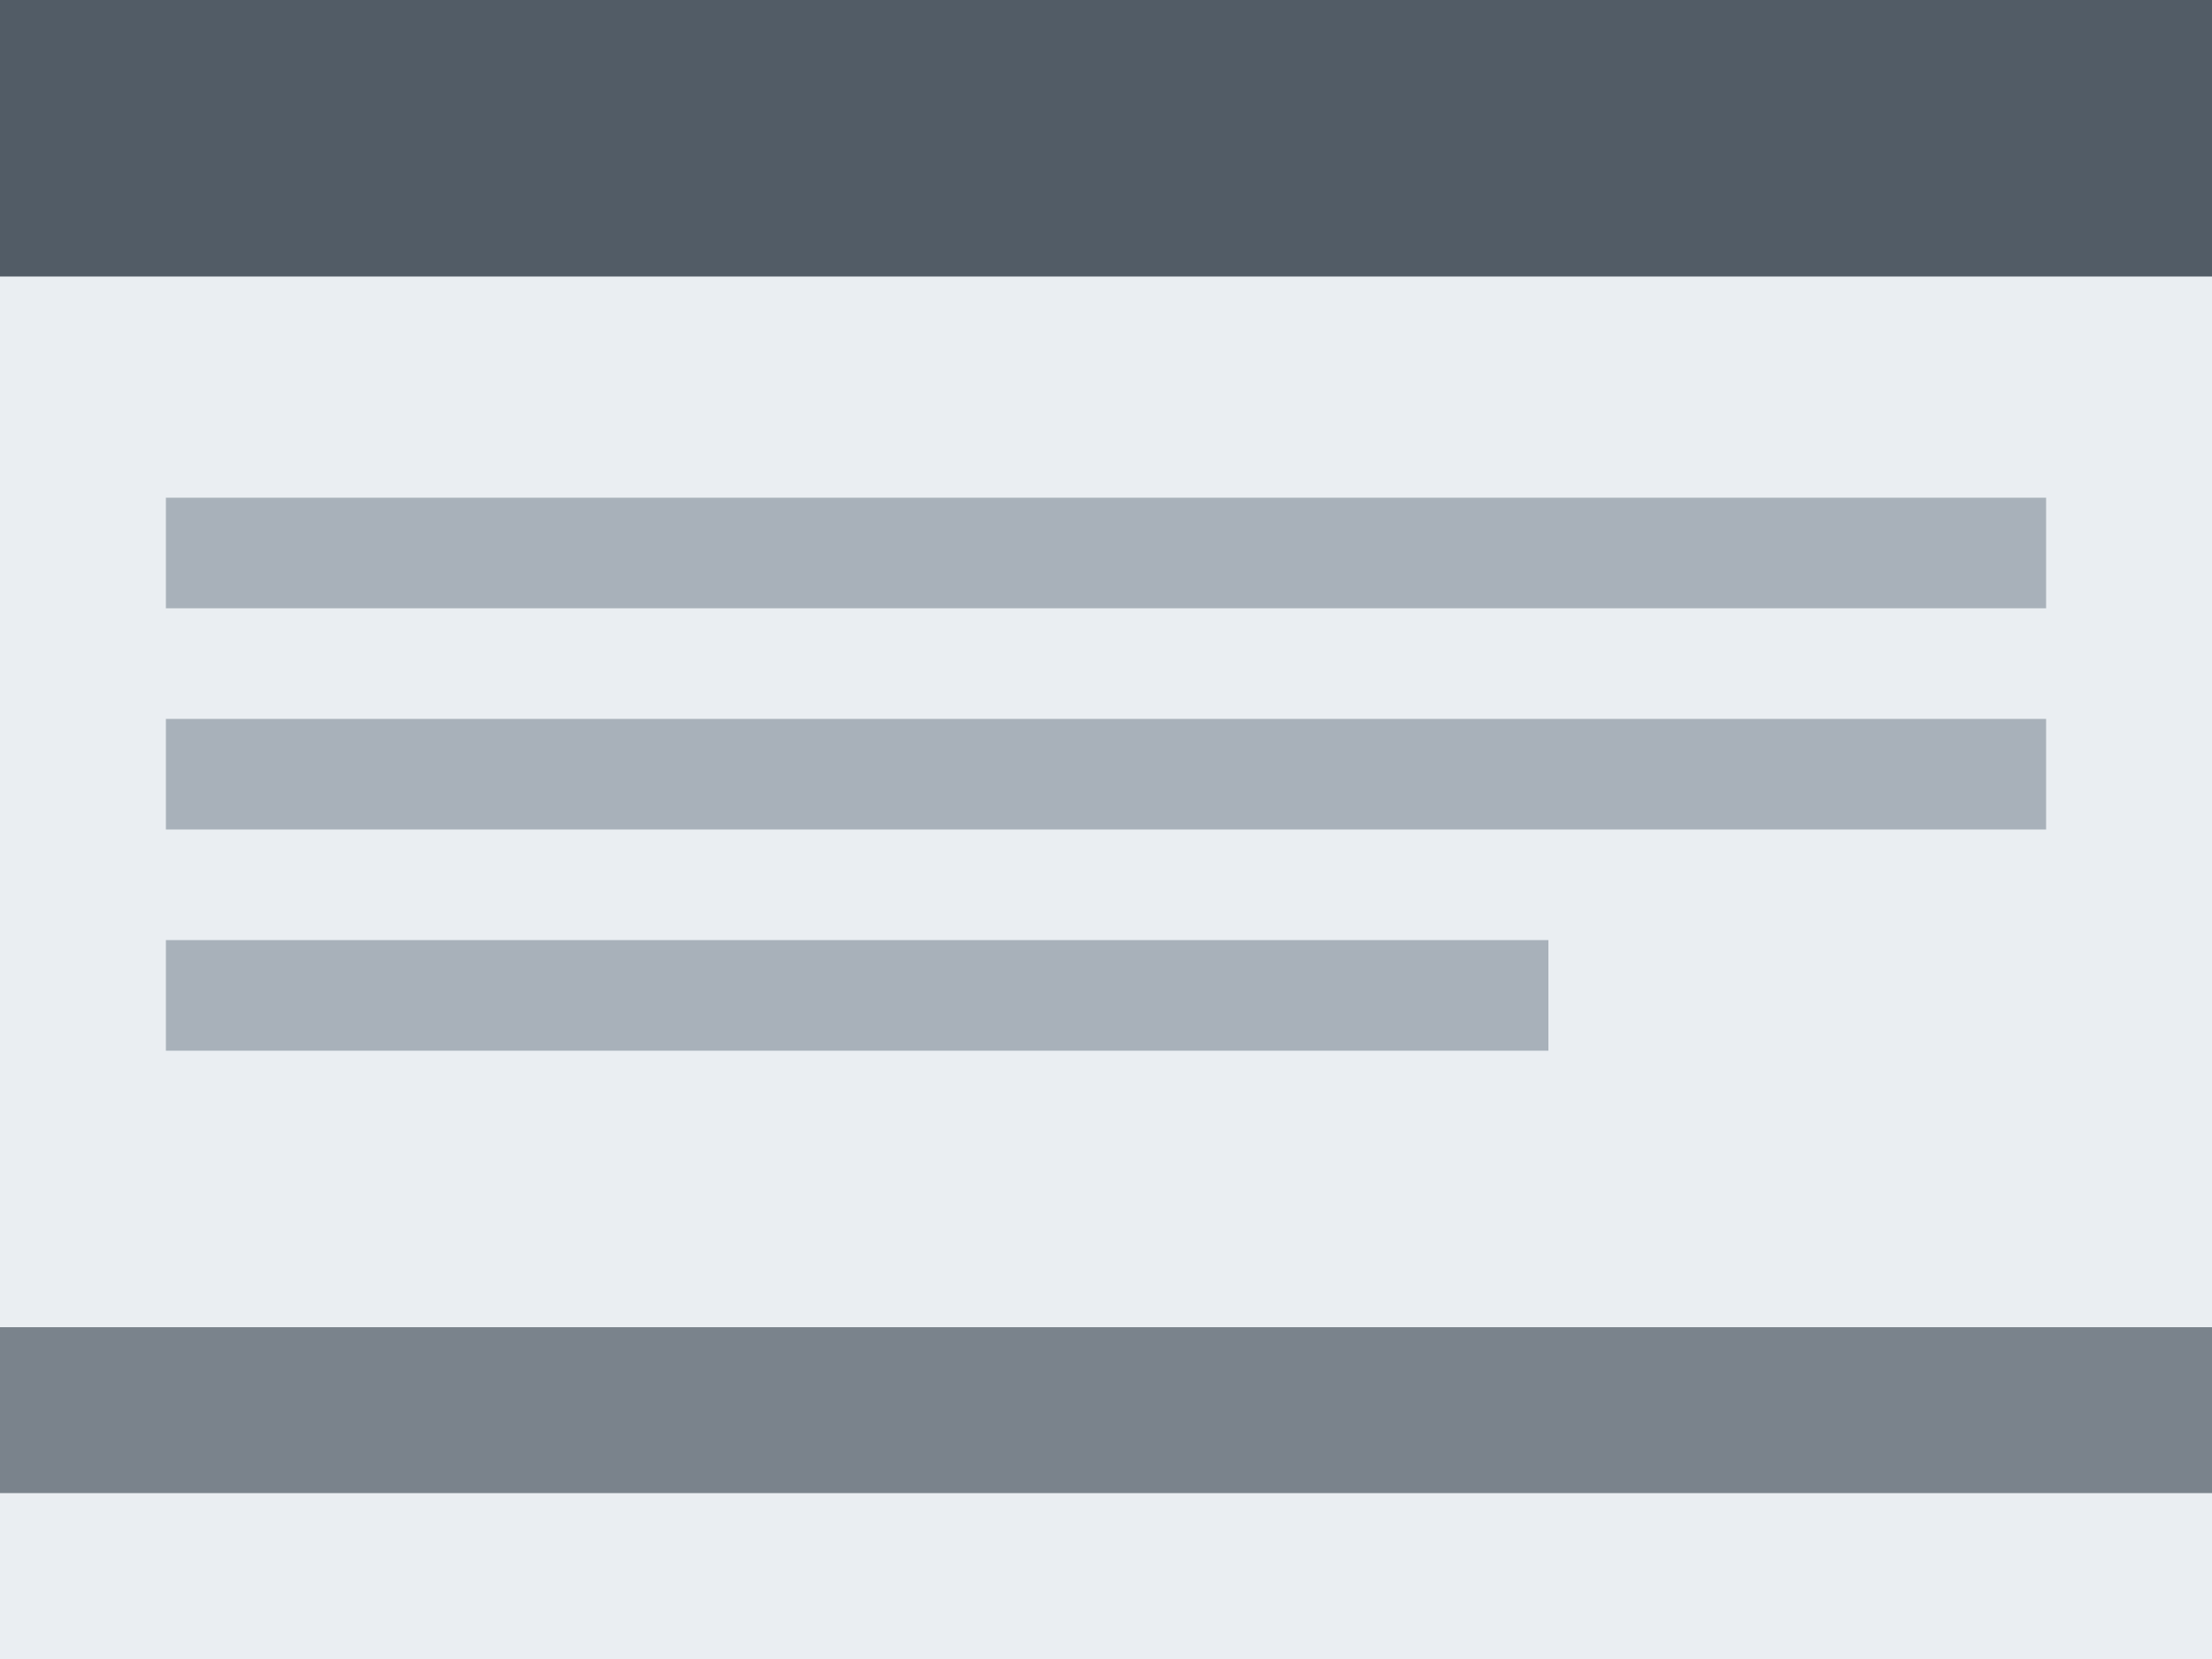
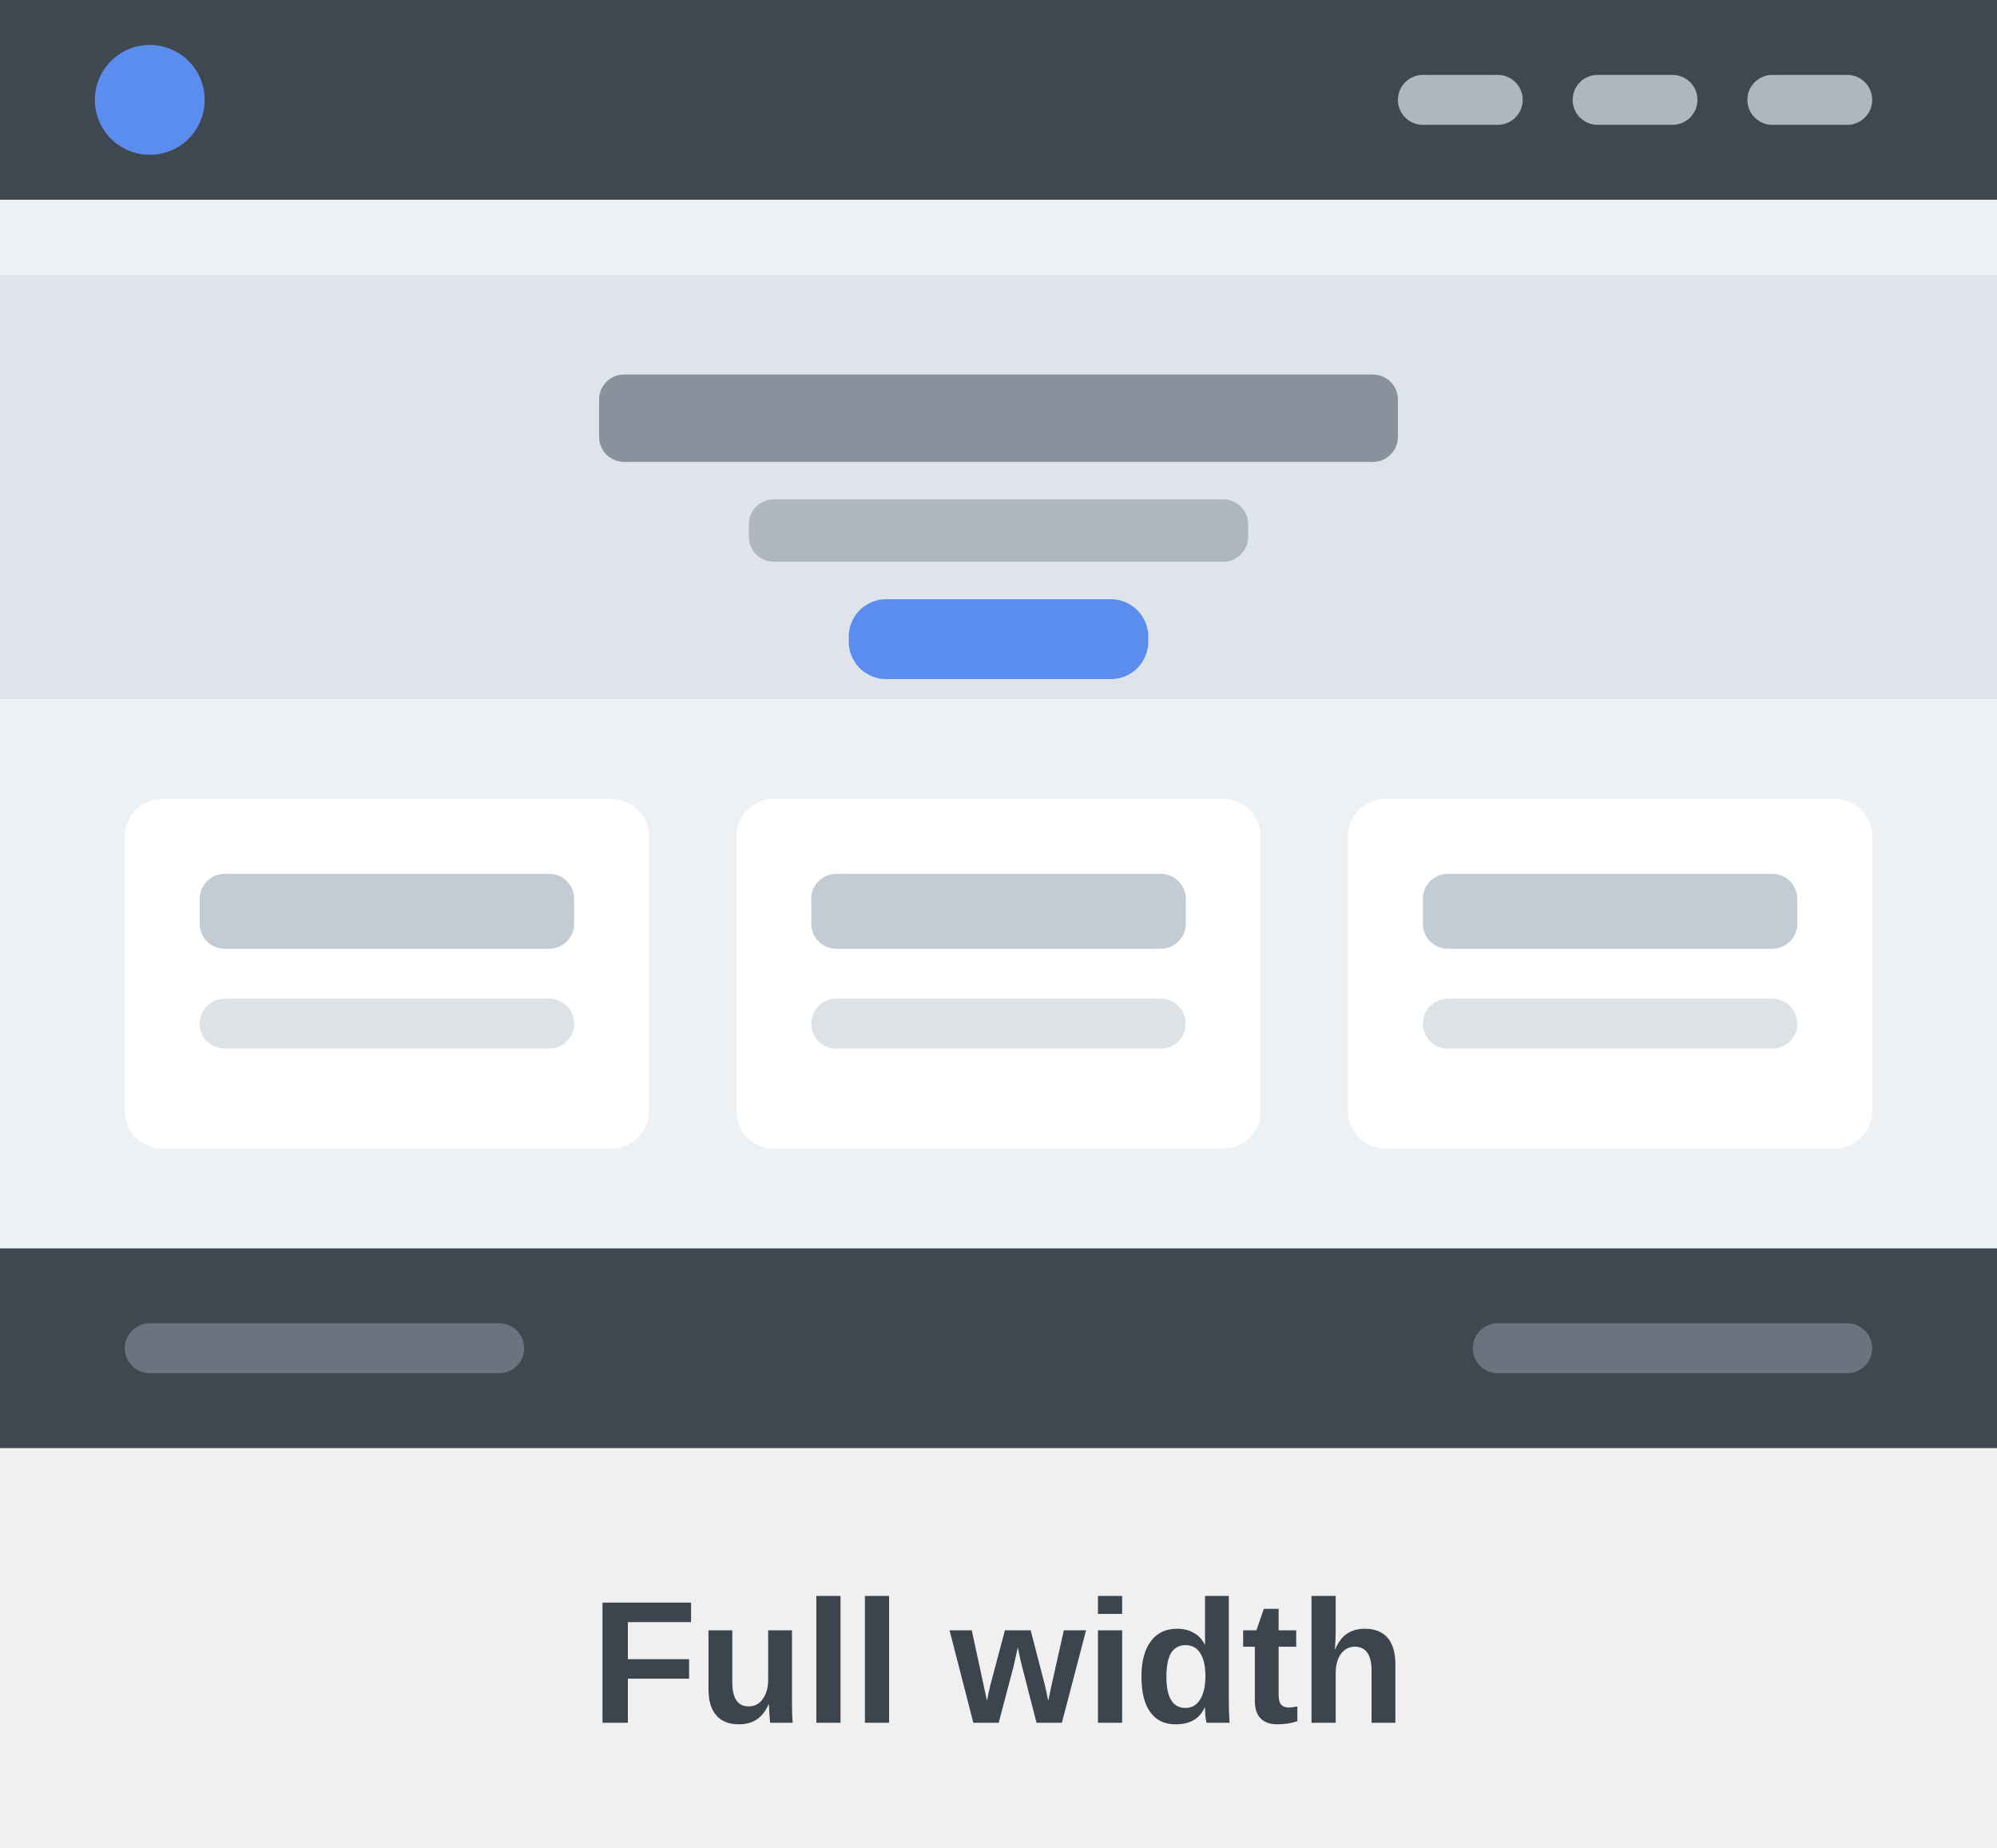
- <svg xmlns="http://www.w3.org/2000/svg" viewBox="0 0 80 60" preserveAspectRatio="xMidYMid meet">
-   <rect width="80" height="60" fill="#eaeef2" />
-   <rect x="0" y="0" width="80" height="10" fill="#525c66" />
-   <rect x="6" y="18" width="68" height="4" fill="#a8b1ba" />
-   <rect x="6" y="26" width="68" height="4" fill="#a8b1ba" />
-   <rect x="6" y="34" width="50" height="4" fill="#a8b1ba" />
-   <rect x="0" y="48" width="80" height="6" fill="#7a838c" />
+ <svg xmlns="http://www.w3.org/2000/svg" viewBox="0 0 80 74" preserveAspectRatio="xMidYMid meet">
+   <rect width="80" height="58" fill="#eef1f4" />
+   <rect width="80" height="8" fill="#3f4750" />
+   <circle cx="6" cy="4" r="2.2" fill="#5b8def" />
+   <rect x="56" y="3" width="5" height="2" rx="1" fill="#aeb7c0" />
+   <rect x="63" y="3" width="5" height="2" rx="1" fill="#aeb7c0" />
+   <rect x="70" y="3" width="5" height="2" rx="1" fill="#aeb7c0" />
+   <rect x="0" y="11" width="80" height="17" fill="#dfe4ea" />
+   <rect x="24" y="15" width="32" height="3.5" rx="1" fill="#88929d" />
+   <rect x="30" y="20" width="20" height="2.5" rx="1" fill="#aeb7c0" />
+   <rect x="34" y="24" width="12" height="3.2" rx="1.5" fill="#5b8def" />
+   <rect x="5" y="32" width="21" height="14" rx="1.5" fill="#ffffff" />
+   <rect x="29.5" y="32" width="21" height="14" rx="1.5" fill="#ffffff" />
+   <rect x="54" y="32" width="21" height="14" rx="1.5" fill="#ffffff" />
+   <rect x="8" y="35" width="15" height="3" rx="1" fill="#c3cbd3" />
+   <rect x="32.5" y="35" width="15" height="3" rx="1" fill="#c3cbd3" />
+   <rect x="57" y="35" width="15" height="3" rx="1" fill="#c3cbd3" />
+   <rect x="8" y="40" width="15" height="2" rx="1" fill="#dde2e7" />
+   <rect x="32.5" y="40" width="15" height="2" rx="1" fill="#dde2e7" />
+   <rect x="57" y="40" width="15" height="2" rx="1" fill="#dde2e7" />
+   <rect x="0" y="50" width="80" height="8" fill="#3f4750" />
+   <rect x="5" y="53" width="16" height="2" rx="1" fill="#6b747e" />
+   <rect x="59" y="53" width="16" height="2" rx="1" fill="#6b747e" />
+   <text x="40" y="69" text-anchor="middle" font-family="Arial, Helvetica, sans-serif" font-size="7" font-weight="600" fill="#3c444d">Full width</text>
</svg>
